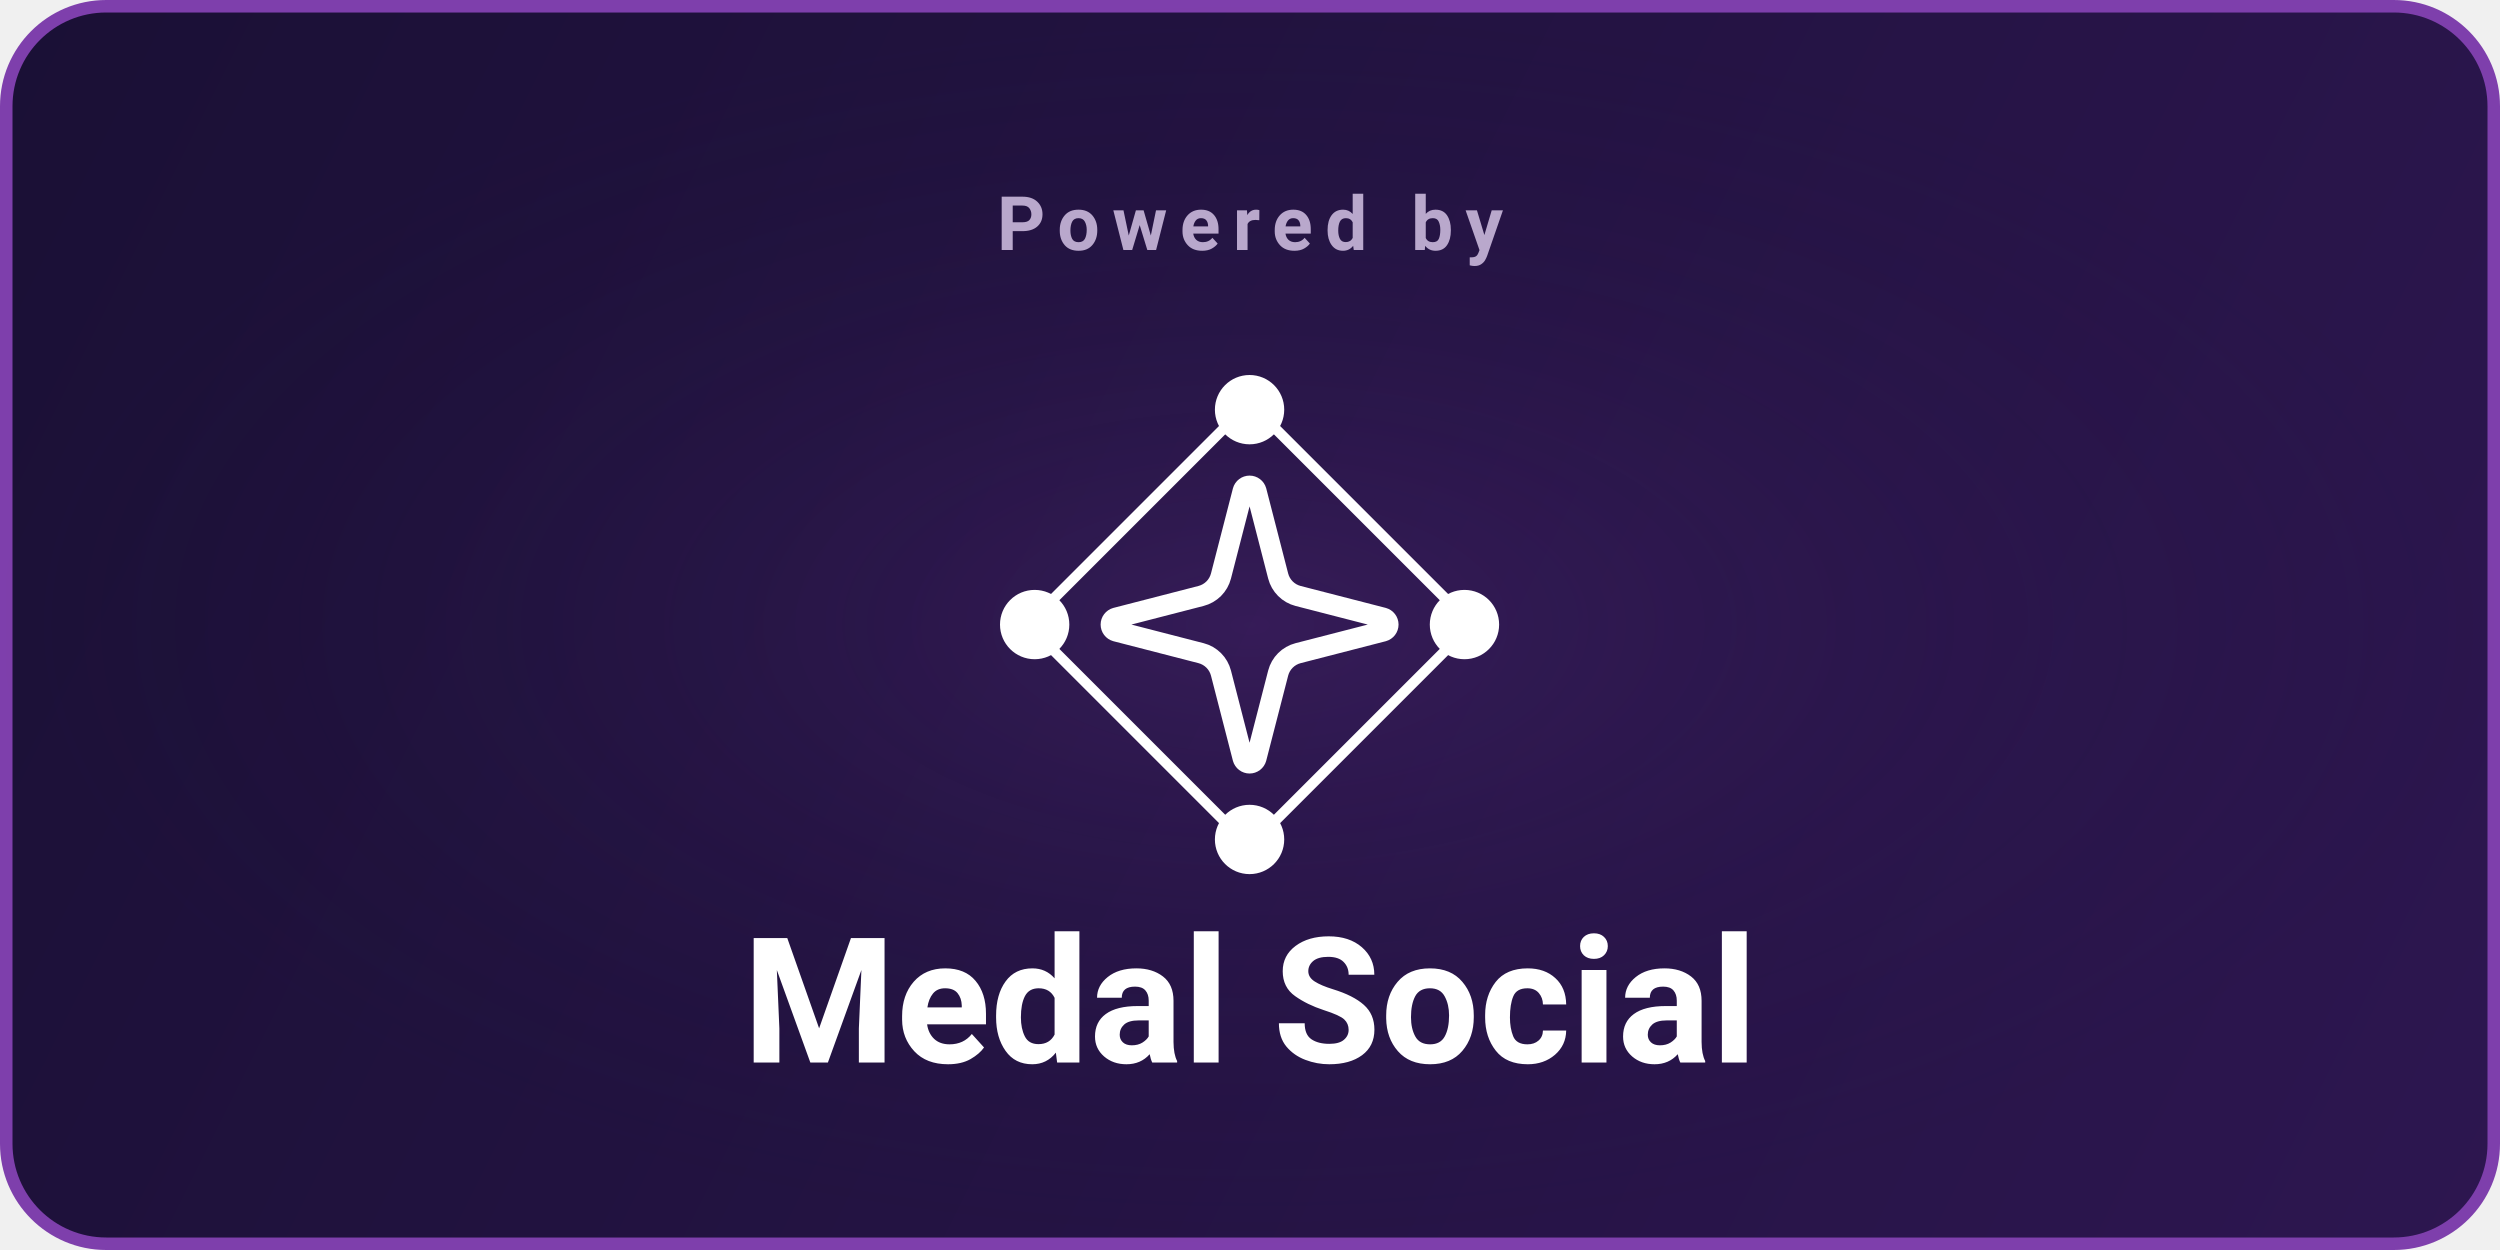
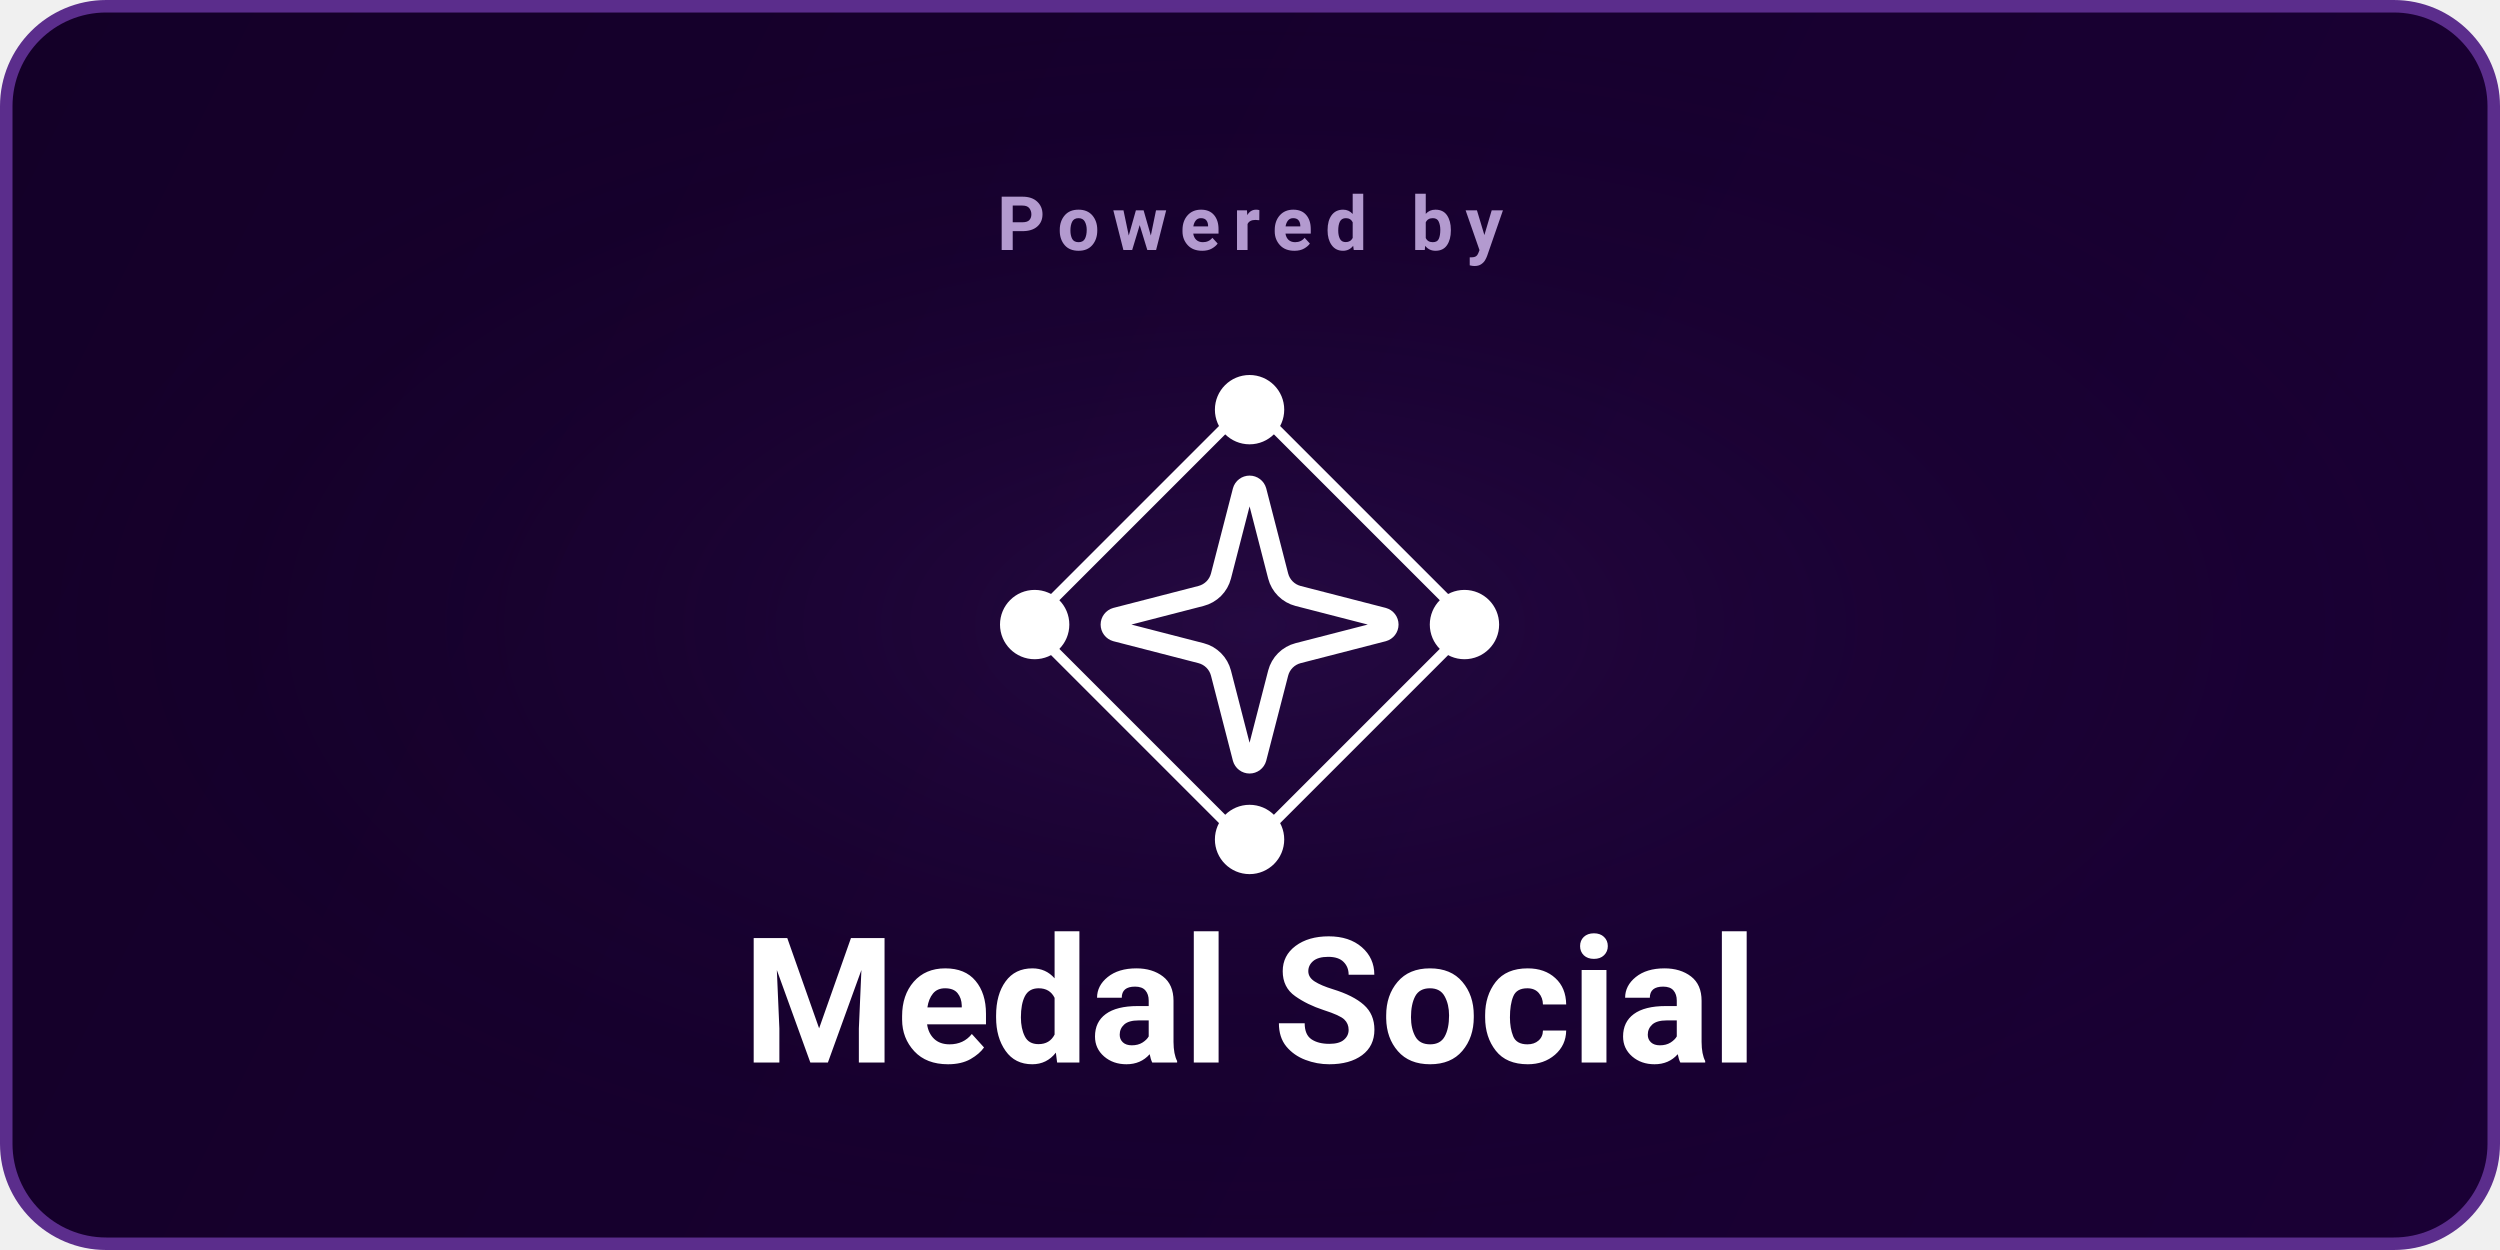
<svg xmlns="http://www.w3.org/2000/svg" width="400" height="200" viewBox="0 0 400 200" fill="none">
  <defs>
    <style>
      @font-face {
        font-family: 'Geist';
        src: local('Geist'), local('Geist-Regular'), url('https://cdn.jsdelivr.net/npm/geist/dist/fonts/geist-sans/Geist-Regular.woff2') format('woff2');
      }
      text {
        font-family: 'Geist', -apple-system, BlinkMacSystemFont, 'Segoe UI', Roboto, Helvetica, Arial, sans-serif;
      }
    </style>
    <linearGradient id="bg-gradient-large" x1="0" y1="0" x2="400" y2="200" gradientUnits="userSpaceOnUse">
-       <stop offset="0%" stop-color="#1A1035" />
-       <stop offset="100%" stop-color="#2D1650" />
+       <stop offset="0%" stop-color="#140028" />
+       <stop offset="100%" stop-color="#1A0035" />
    </linearGradient>
    <radialGradient id="center-glow" cx="0" cy="0" r="1" gradientUnits="userSpaceOnUse" gradientTransform="translate(200 100) rotate(90) scale(100 200)">
-       <stop stop-color="#7E3FAC" stop-opacity="0.2" />
-       <stop offset="1" stop-color="#1A1035" stop-opacity="0" />
+       <stop stop-color="#5B2D8C" stop-opacity="0.2" />
+       <stop offset="1" stop-color="#140028" stop-opacity="0" />
    </radialGradient>
  </defs>
-   <rect x="1" y="1" width="398" height="198" rx="16" fill="url(#bg-gradient-large)" stroke="#7E3FAC" stroke-width="2" />
+   <rect x="1" y="1" width="398" height="198" rx="16" fill="url(#bg-gradient-large)" stroke="#5B2D8C" stroke-width="2" />
  <rect x="1" y="1" width="398" height="198" rx="16" fill="url(#center-glow)" />
-   <text x="200" y="40" font-size="12" font-weight="600" letter-spacing="2" fill="#B9A8CC" text-anchor="middle" style="text-transform: uppercase;">Powered by</text>
+   <text x="200" y="40" font-size="12" font-weight="600" letter-spacing="2" fill="#B39ACF" text-anchor="middle" style="text-transform: uppercase;">Powered by</text>
  <g transform="translate(160, 60) scale(0.33)">
    <path d="M13.443 120.999L120.998 13.444L228.554 120.999L120.998 228.555L13.443 120.999Z" stroke="white" stroke-width="5" />
    <path d="M120.999 33.611C130.28 33.611 137.804 26.087 137.804 16.805C137.804 7.524 130.28 0 120.999 0C111.717 0 104.193 7.524 104.193 16.805C104.193 26.087 111.717 33.611 120.999 33.611Z" fill="white" />
    <path d="M225.194 137.805C234.476 137.805 242 130.281 242 121C242 111.718 234.476 104.194 225.194 104.194C215.913 104.194 208.389 111.718 208.389 121C208.389 130.281 215.913 137.805 225.194 137.805Z" fill="white" />
    <path d="M120.999 241.999C130.28 241.999 137.804 234.475 137.804 225.193C137.804 215.912 130.28 208.388 120.999 208.388C111.717 208.388 104.193 215.912 104.193 225.193C104.193 234.475 111.717 241.999 120.999 241.999Z" fill="white" />
    <path d="M16.805 137.805C26.087 137.805 33.611 130.281 33.611 121C33.611 111.718 26.087 104.194 16.805 104.194C7.524 104.194 0 111.718 0 121C0 130.281 7.524 137.805 16.805 137.805Z" fill="white" />
    <path d="M107.134 144.527C106.534 142.201 105.321 140.078 103.622 138.379C101.923 136.68 99.8 135.467 97.474 134.867L56.233 124.233C55.53 124.033 54.91 123.609 54.47 123.026C54.029 122.442 53.79 121.731 53.79 120.999C53.79 120.268 54.029 119.557 54.47 118.973C54.91 118.39 55.53 117.966 56.233 117.766L97.474 107.125C99.8 106.525 101.922 105.314 103.621 103.616C105.32 101.919 106.533 99.797 107.134 97.472L117.768 56.231C117.966 55.525 118.389 54.902 118.974 54.459C119.558 54.016 120.272 53.776 121.005 53.776C121.739 53.776 122.452 54.016 123.036 54.459C123.621 54.902 124.044 55.525 124.242 56.231L134.87 97.472C135.47 99.798 136.682 101.921 138.381 103.62C140.08 105.319 142.203 106.531 144.529 107.132L185.77 117.759C186.479 117.955 187.105 118.378 187.55 118.963C187.996 119.548 188.237 120.264 188.237 120.999C188.237 121.735 187.996 122.45 187.55 123.036C187.105 123.621 186.479 124.044 185.77 124.24L144.529 134.867C142.203 135.467 140.08 136.68 138.381 138.379C136.682 140.078 135.47 142.201 134.87 144.527L124.235 185.768C124.037 186.474 123.614 187.096 123.03 187.54C122.445 187.983 121.732 188.223 120.998 188.223C120.265 188.223 119.551 187.983 118.967 187.54C118.383 187.096 117.959 186.474 117.762 185.768L107.134 144.527Z" stroke="white" stroke-width="10" stroke-linecap="round" stroke-linejoin="round" />
  </g>
  <text x="200" y="170" font-size="28" font-weight="bold" fill="white" text-anchor="middle">Medal Social</text>
</svg>
